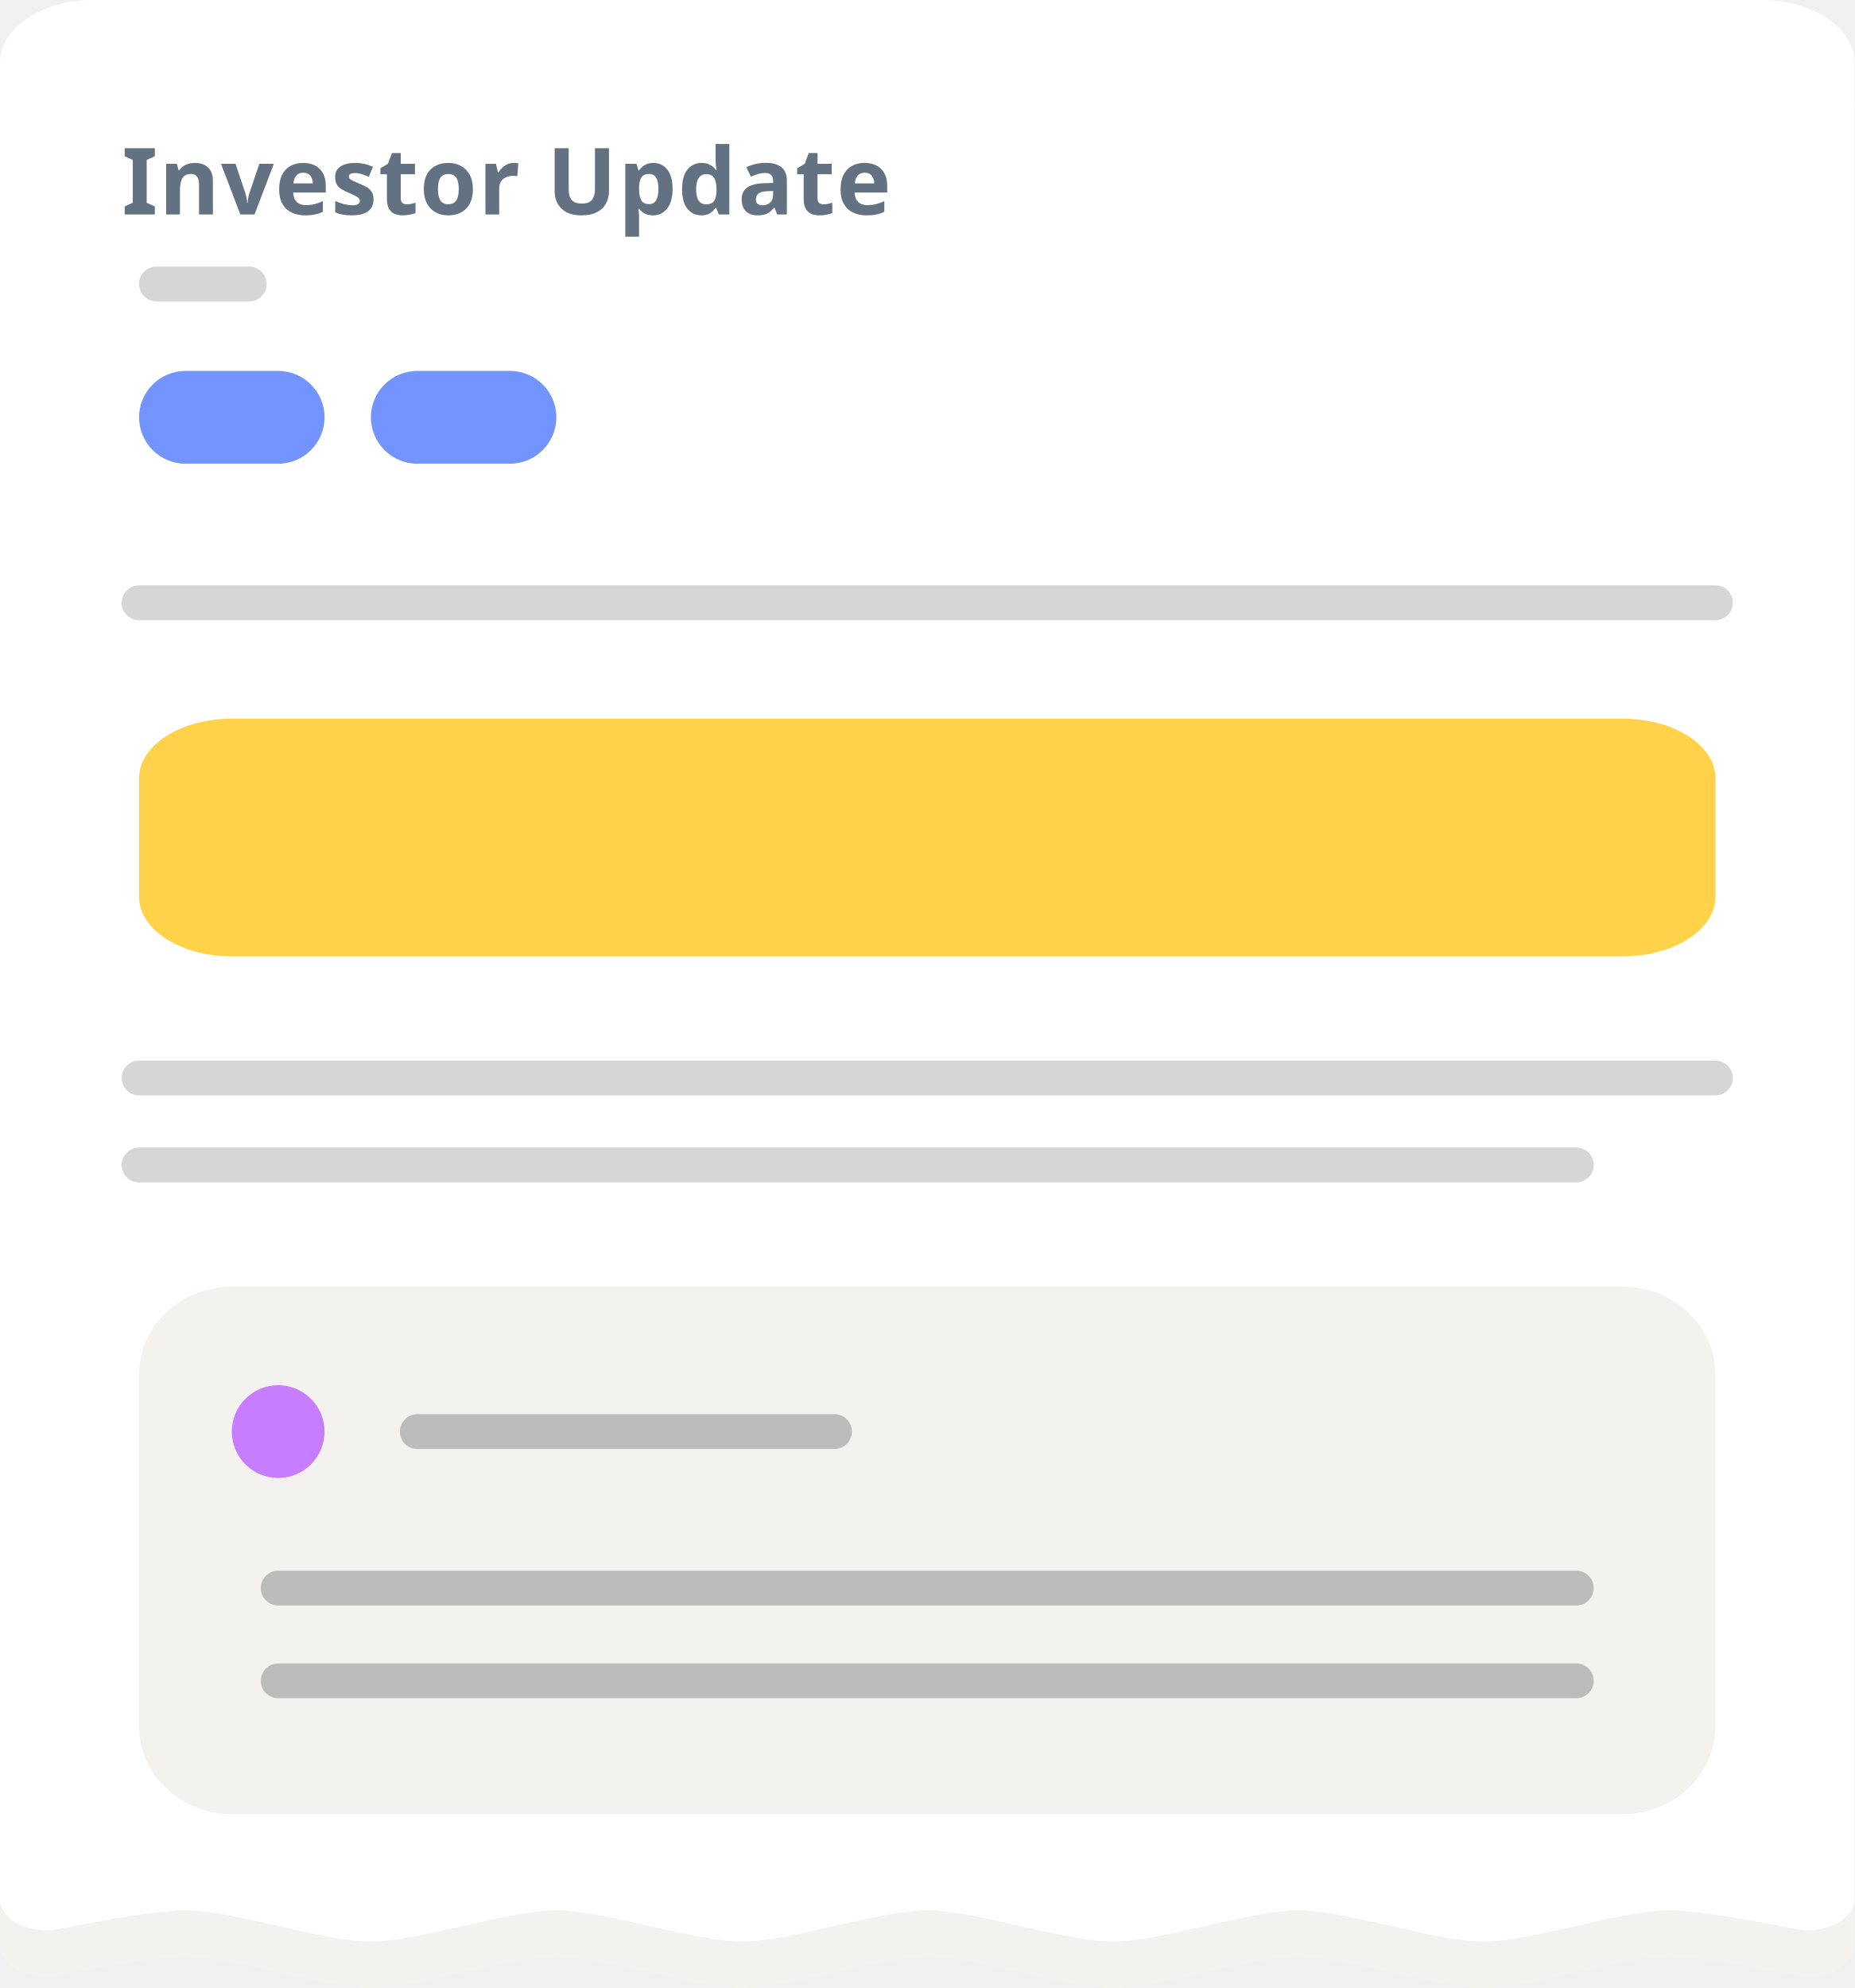
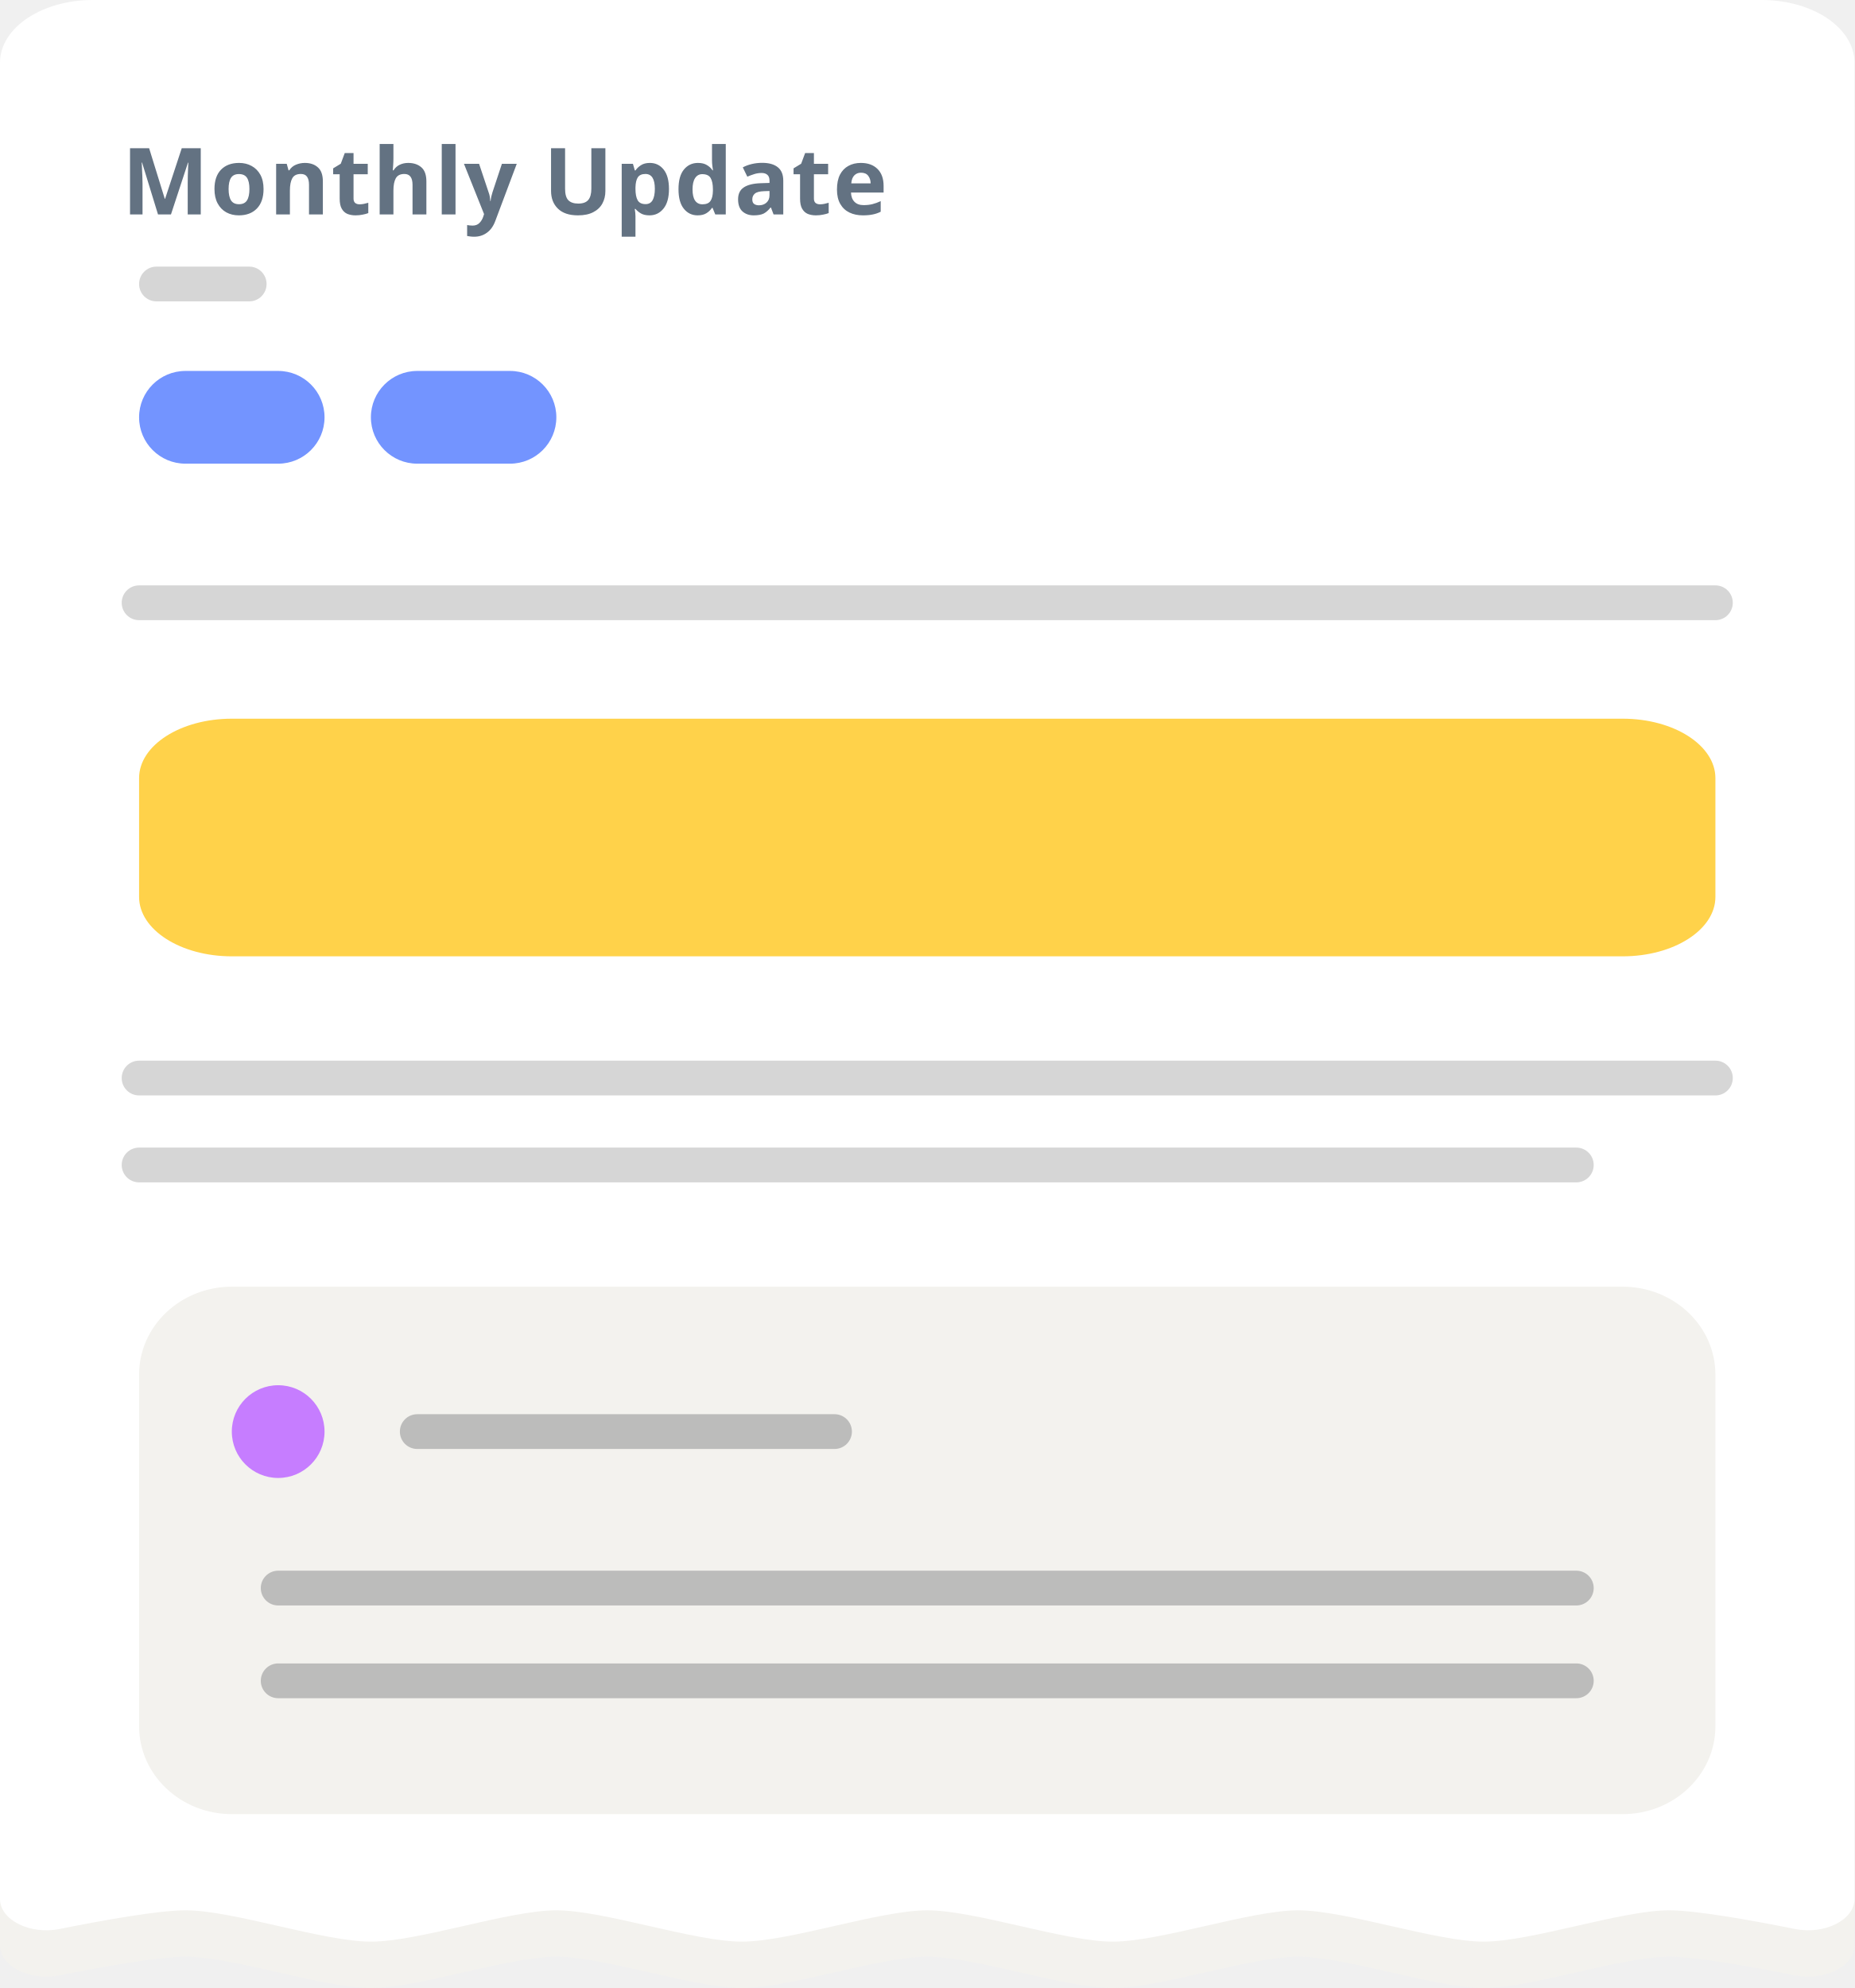
<svg xmlns="http://www.w3.org/2000/svg" width="320px" height="343px" viewBox="0 0 320 343" version="1.1">
  <defs />
  <g id="Desktop" stroke="none" stroke-width="1" fill="none" fill-rule="evenodd">
    <g id="Marketing-Site---Revised-Features-Illustrations" transform="translate(-47, -120)">
      <g id="Group-9" transform="translate(47, 64)">
        <g id="Group-2" transform="translate(0, 56)">
          <g>
            <g id="Story">
              <path d="M320,335.638 C320,339.252 314.852,341.846 309.721,340.817 C302.246,339.317 292.653,337.596 288,337.596 C279.754,337.596 264.246,343 256,343 C247.754,343 232.246,337.596 224,337.596 C215.754,337.596 200.246,343 192,343 C183.754,343 168.246,337.596 160,337.596 C151.754,337.596 136.246,343 128,343 C119.754,343 104.246,337.596 96,337.596 C87.754,337.596 72.246,343 64,343 C55.754,343 40.246,337.596 32,337.596 C27.347,337.596 17.754,339.317 10.279,340.817 C5.148,341.846 0,339.252 0,335.638 L0,18.806 C0,12.838 7.163,8 16,8 L304,8 C312.837,8 320,12.838 320,18.806 L320,335.638 Z" id="Fill-2" fill="#F3F2EE" />
              <path d="M320,327.638 C320,331.252 314.852,333.846 309.721,332.817 C302.246,331.317 292.653,329.596 288,329.596 C279.754,329.596 264.246,335 256,335 C247.754,335 232.246,329.596 224,329.596 C215.754,329.596 200.246,335 192,335 C183.754,335 168.246,329.596 160,329.596 C151.754,329.596 136.246,335 128,335 C119.754,335 104.246,329.596 96,329.596 C87.754,329.596 72.246,335 64,335 C55.754,335 40.246,329.596 32,329.596 C27.347,329.596 17.754,331.317 10.279,332.817 C5.148,333.846 0,331.252 0,327.638 L0,10.806 C0,4.838 7.163,-0 16,-0 L304,-0 C312.837,-0 320,4.838 320,10.806 L320,327.638 Z" id="Fill-4" fill="#FFFFFF" />
              <path d="M296,107 L24,107 C22.343,107 21,105.657 21,104 C21,102.343 22.343,101 24,101 L296,101 C297.657,101 299,102.343 299,104 C299,105.657 297.657,107 296,107" id="Fill-8" fill="#D6D6D6" />
              <path d="M296,189 L24,189 C22.343,189 21,187.657 21,186 C21,184.343 22.343,183 24,183 L296,183 C297.657,183 299,184.343 299,186 C299,187.657 297.657,189 296,189" id="Fill-10" fill="#D6D6D6" />
              <path d="M272,204 L24,204 C22.343,204 21,202.657 21,201 C21,199.343 22.343,198 24,198 L272,198 C273.657,198 275,199.343 275,201 C275,202.657 273.657,204 272,204" id="Fill-12" fill="#D6D6D6" />
              <path d="M43,52 L27,52 C25.343,52 24,50.657 24,49 C24,47.343 25.343,46 27,46 L43,46 C44.657,46 46,47.343 46,49 C46,50.657 44.657,52 43,52" id="Fill-14" fill="#D6D6D6" />
              <path d="M280,165 L40,165 C31.163,165 24,160.411 24,154.75 L24,134.25 C24,128.589 31.163,124 40,124 L280,124 C288.837,124 296,128.589 296,134.25 L296,154.75 C296,160.411 288.837,165 280,165" id="Fill-16" fill="#FFD24A" />
              <path d="M48,80 L32,80 C27.582,80 24,76.418 24,72 C24,67.582 27.582,64 32,64 L48,64 C52.418,64 56,67.582 56,72 C56,76.418 52.418,80 48,80" id="Fill-18" fill="#7394FF" />
              <path d="M88,80 L72,80 C67.582,80 64,76.418 64,72 C64,67.582 67.582,64 72,64 L88,64 C92.418,64 96,67.582 96,72 C96,76.418 92.418,80 88,80" id="Fill-20" fill="#7394FF" />
              <path d="M280,313 L40,313 C31.163,313 24,306.209 24,297.833 L24,237.167 C24,228.791 31.163,222 40,222 L280,222 C288.837,222 296,228.791 296,237.167 L296,297.833 C296,306.209 288.837,313 280,313" id="Fill-30" fill="#F3F2EE" />
              <path d="M56,247 C56,251.418 52.418,255 48,255 C43.582,255 40,251.418 40,247 C40,242.582 43.582,239 48,239 C52.418,239 56,242.582 56,247" id="Fill-32" fill="#C67DFF" />
              <path d="M144,250 L72,250 C70.343,250 69,248.657 69,247 C69,245.343 70.343,244 72,244 L144,244 C145.657,244 147,245.343 147,247 C147,248.657 145.657,250 144,250" id="Fill-34" fill="#BCBCBB" />
              <path d="M272,277 L48,277 C46.343,277 45,275.657 45,274 C45,272.343 46.343,271 48,271 L272,271 C273.657,271 275,272.343 275,274 C275,275.657 273.657,277 272,277" id="Fill-36" fill="#BCBCBB" />
              <path d="M272,293 L48,293 C46.343,293 45,291.657 45,290 C45,288.343 46.343,287 48,287 L272,287 C273.657,287 275,288.343 275,290 C275,291.657 273.657,293 272,293" id="Fill-38" fill="#BCBCBB" />
            </g>
-             <text id="Investor-Update" font-family="Avenir-Heavy, Avenir" font-size="16" font-weight="600" letter-spacing="0.203" fill="#637282">
-               <tspan x="21" y="37">Investor Update</tspan>
+             <text id="Monthly-Update" font-family="Avenir-Heavy, Avenir" font-size="16" font-weight="600" letter-spacing="0.203" fill="#637282">
+               <tspan x="21" y="37">Monthly Update</tspan>
            </text>
          </g>
        </g>
      </g>
    </g>
  </g>
</svg>
